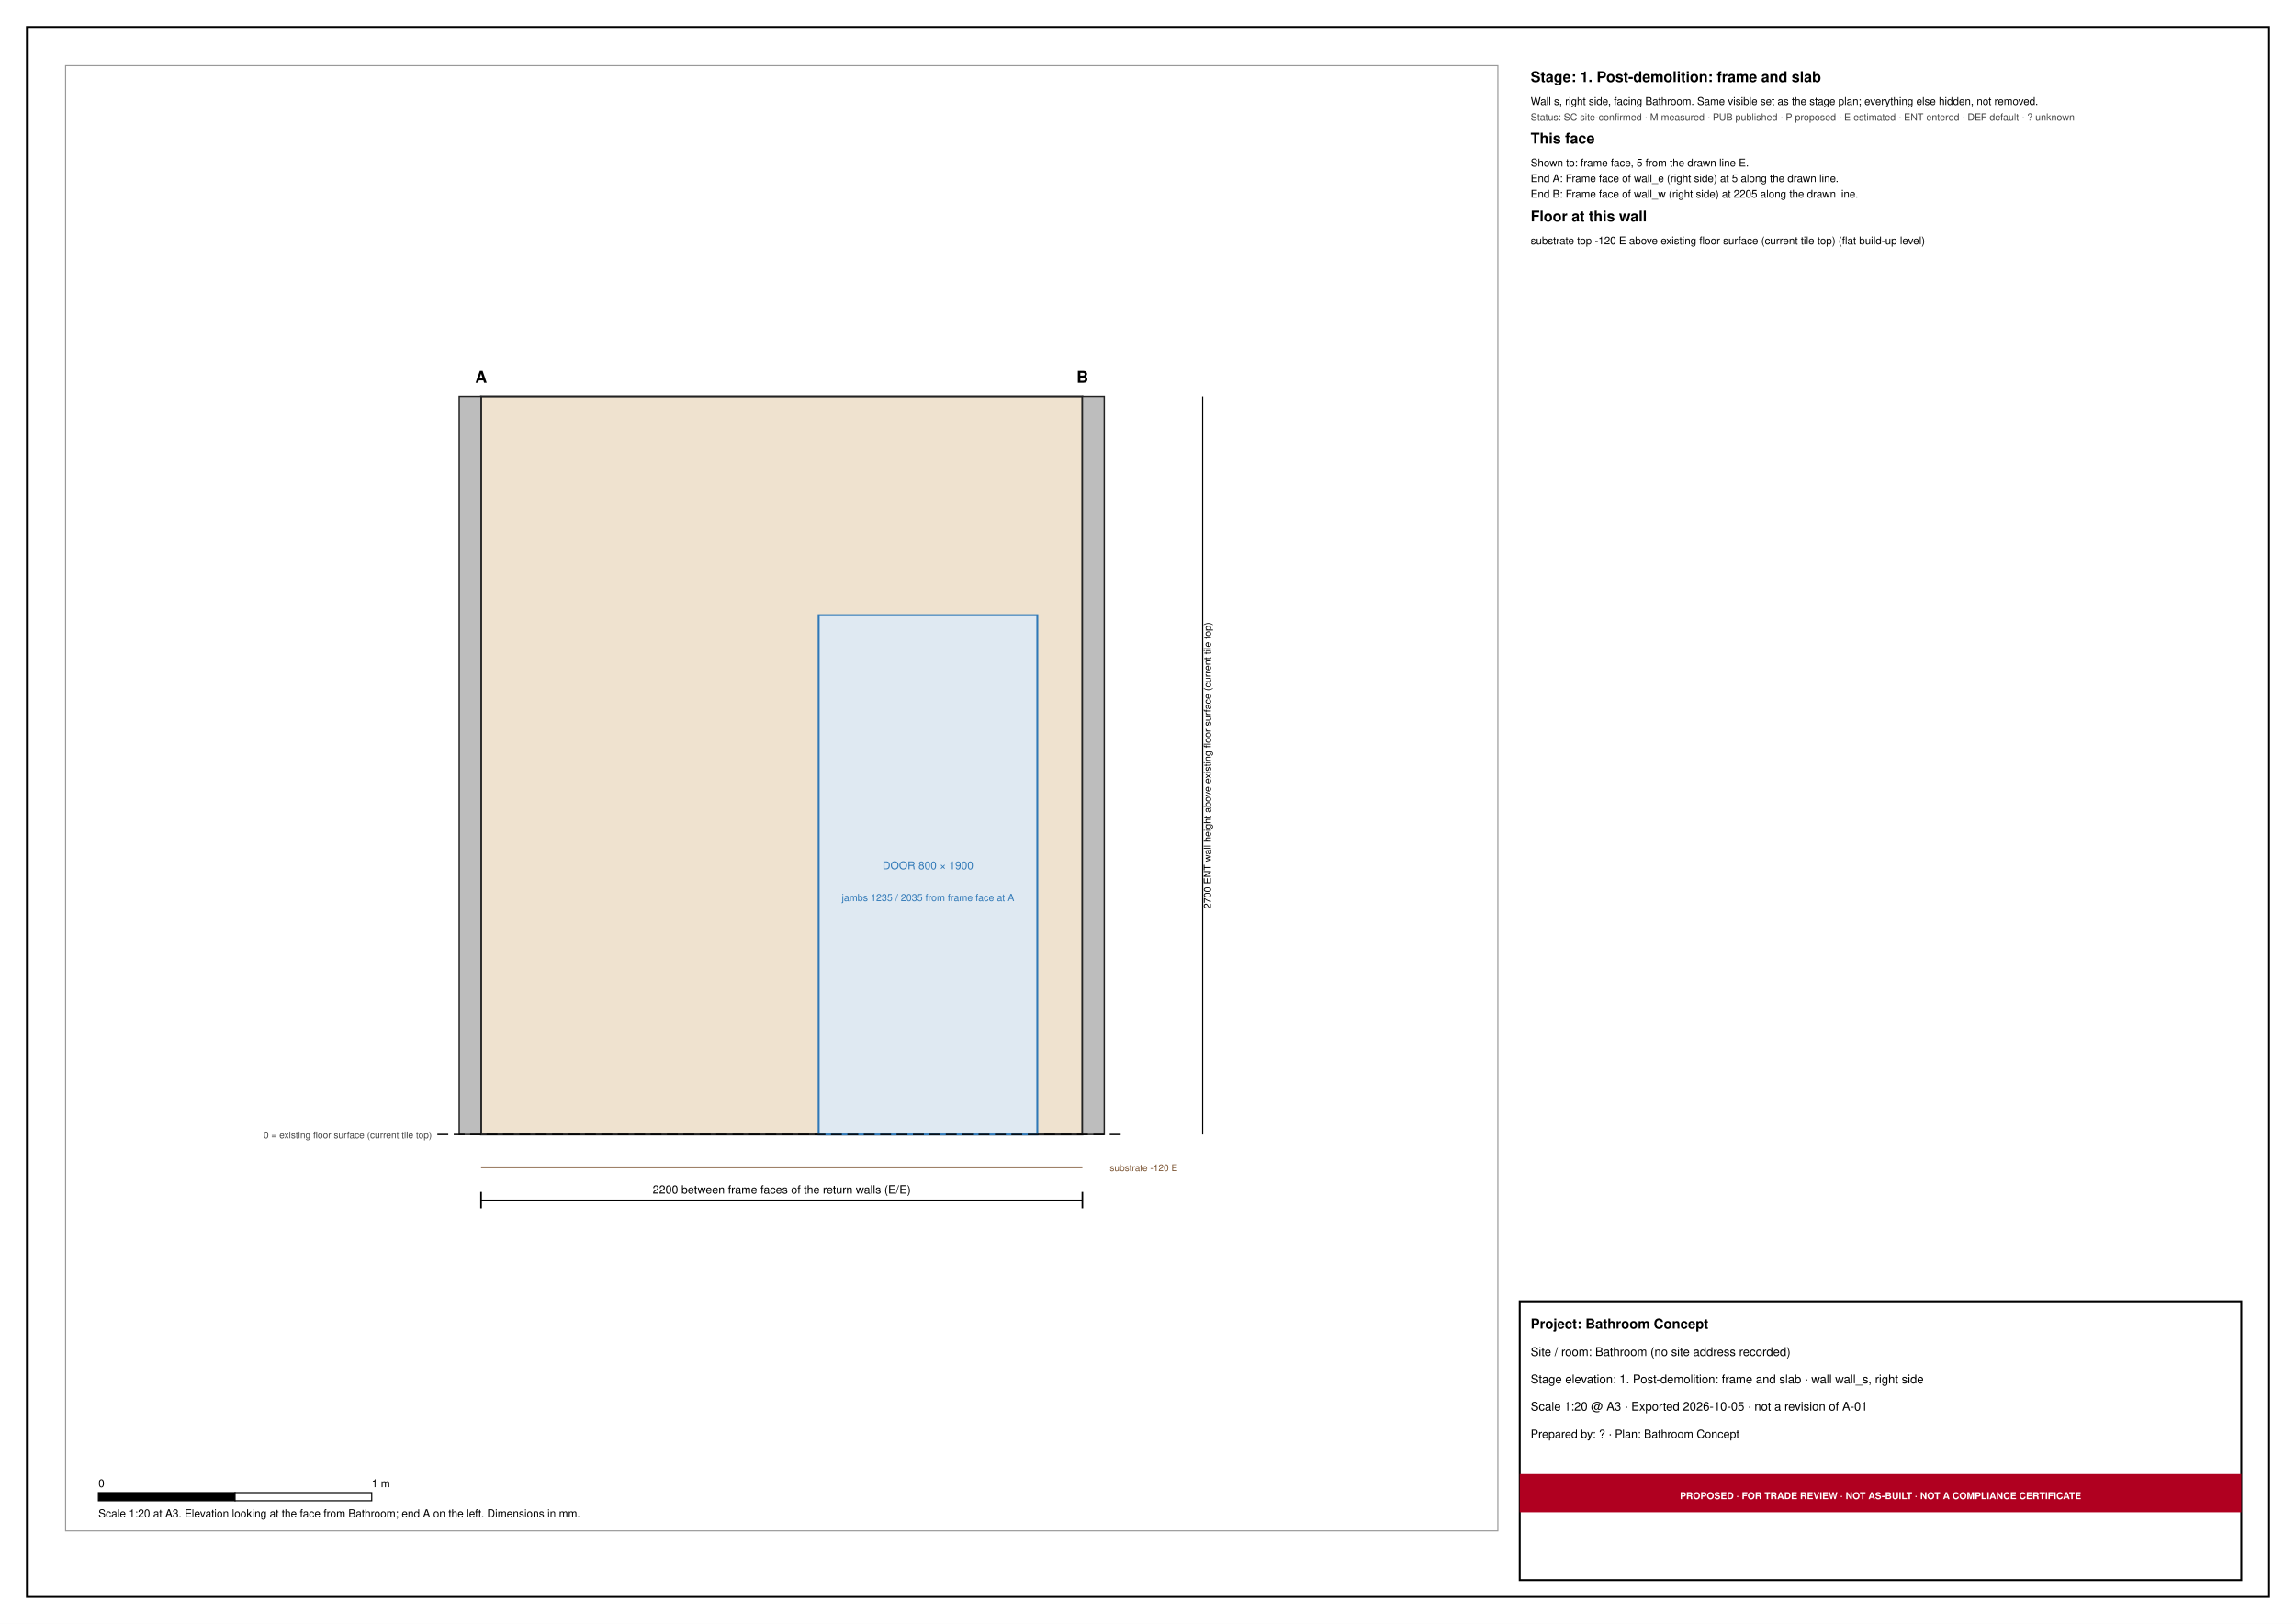
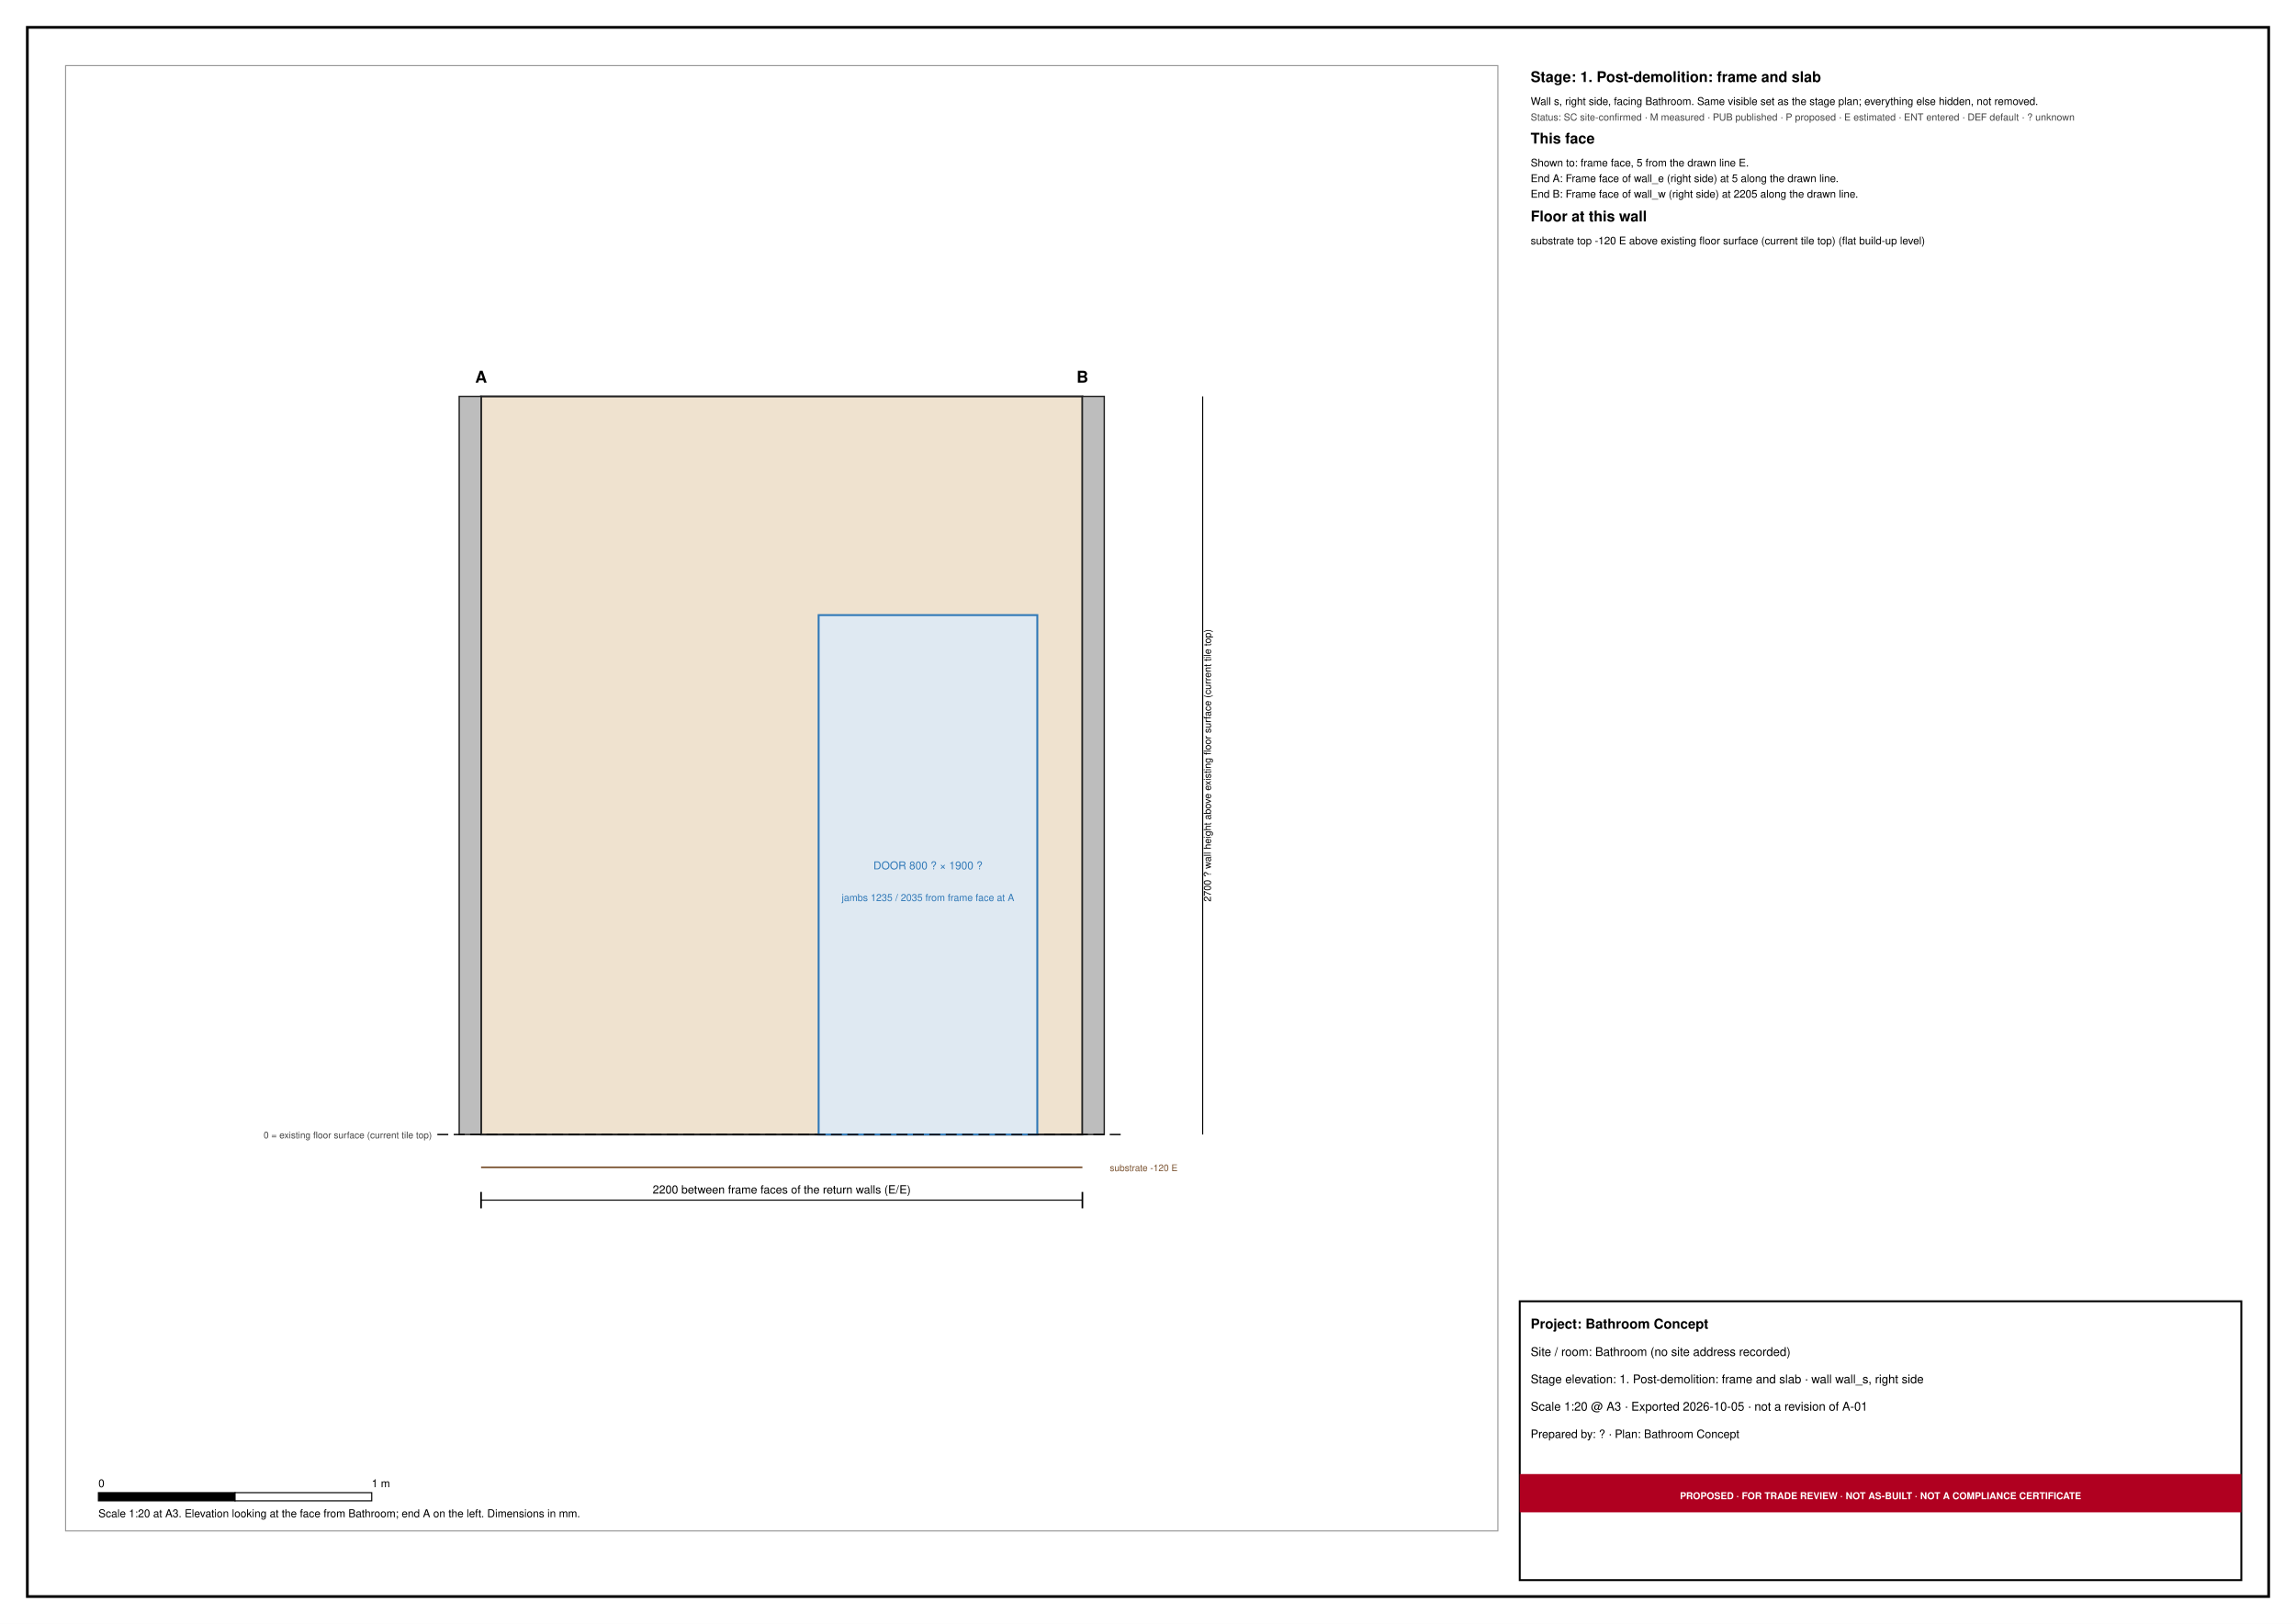
<svg xmlns="http://www.w3.org/2000/svg" width="420mm" height="297mm" viewBox="0 0 420 297" font-family="Helvetica, Arial, sans-serif" data-sheet="stage-elevation" data-wall="wall_s" data-side="right" data-scale="20">
  <rect width="420" height="297" fill="#fff" />
  <rect x="5" y="5" width="410" height="287" fill="none" stroke="#000" stroke-width="0.5" />
  <rect x="12" y="12" width="262" height="268" fill="none" stroke="#999" stroke-width="0.2" />
  <rect x="88" y="72.5" width="110" height="135" fill="#efe2cf" stroke="#222" stroke-width="0.35" data-element="wall:wall_s" />
  <rect x="84" y="72.5" width="4" height="135" fill="#bdbdbd" stroke="#222" stroke-width="0.25" />
  <rect x="198" y="72.5" width="4" height="135" fill="#bdbdbd" stroke="#222" stroke-width="0.25" />
  <text x="88" y="70" font-size="3" font-weight="bold" text-anchor="middle">A</text>
  <text x="198" y="70" font-size="3" font-weight="bold" text-anchor="middle">B</text>
  <rect x="149.75" y="112.5" width="40" height="95" fill="#dfe9f2" stroke="#2f78b7" stroke-width="0.35" data-element="opening:door_s" />
-   <text x="169.75" y="159" font-size="2" text-anchor="middle" fill="#2f78b7">DOOR 800 × 1900</text>
+   <text x="169.75" y="159" font-size="2" text-anchor="middle" fill="#2f78b7">DOOR 800 ? × 1900 ?</text>
  <text x="169.75" y="164.8" font-size="1.8" text-anchor="middle" fill="#2f78b7">jambs 1235 / 2035 from frame face at A</text>
  <line x1="88" y1="213.5" x2="198" y2="213.5" stroke="#7a5230" stroke-width="0.3" data-element="room:bathroom:substrate" />
  <text x="203" y="214.2" font-size="1.7" fill="#7a5230">substrate -120 E</text>
  <line x1="80" y1="207.5" x2="206" y2="207.5" stroke="#000" stroke-width="0.25" stroke-dasharray="2 1" />
  <text x="79" y="208.2" font-size="1.7" text-anchor="end" fill="#444">0 = existing floor surface (current tile top)</text>
  <line x1="88" y1="219.5" x2="198" y2="219.5" stroke="#000" stroke-width="0.2" />
  <line x1="88" y1="218" x2="88" y2="221" stroke="#000" stroke-width="0.3" />
  <line x1="198" y1="218" x2="198" y2="221" stroke="#000" stroke-width="0.3" />
  <text x="143" y="218.3" font-size="2.1" text-anchor="middle" data-dim="run">2200 between frame faces of the return walls (E/E)</text>
  <line x1="220" y1="207.5" x2="220" y2="72.5" stroke="#000" stroke-width="0.2" />
-   <text x="221.5" y="140" font-size="1.8" transform="rotate(-90 221.5 140)" text-anchor="middle">2700 ENT wall height above existing floor surface (current tile top)</text>
+   <text x="221.5" y="140" font-size="1.8" transform="rotate(-90 221.5 140)" text-anchor="middle">2700 ? wall height above existing floor surface (current tile top)</text>
  <rect x="18" y="273" width="25" height="1.5" fill="#000" stroke="#000" stroke-width="0.2" />
  <rect x="43" y="273" width="25" height="1.5" fill="#fff" stroke="#000" stroke-width="0.2" />
  <text x="18" y="272" font-size="2">0</text>
  <text x="68" y="272" font-size="2">1 m</text>
  <text x="18" y="277.5" font-size="2">Scale 1:20 at A3. Elevation looking at the face from Bathroom; end A on the left. Dimensions in mm.</text>
  <text x="280" y="15" font-size="2.7" font-weight="bold">Stage: 1. Post-demolition: frame and slab</text>
  <text x="280" y="19.2" font-size="1.95">Wall s, right side, facing Bathroom. Same visible set as the stage plan; everything else hidden, not removed.</text>
  <text x="280" y="22.05" font-size="1.8" fill="#444">Status: SC site-confirmed · M measured · PUB published · P proposed · E estimated · ENT entered · DEF default · ? unknown</text>
  <text x="280" y="26.25" font-size="2.7" font-weight="bold">This face</text>
  <text x="280" y="30.45" font-size="1.95">Shown to: frame face, 5 from the drawn line E.</text>
  <text x="280" y="33.3" font-size="1.95">End A: Frame face of wall_e (right side) at 5 along the drawn line.</text>
  <text x="280" y="36.15" font-size="1.95">End B: Frame face of wall_w (right side) at 2205 along the drawn line.</text>
  <text x="280" y="40.5" font-size="2.7" font-weight="bold">Floor at this wall</text>
  <text x="280" y="44.7" font-size="1.95">substrate top -120 E above existing floor surface (current tile top) (flat build-up level)</text>
  <rect x="278" y="238" width="132" height="51" fill="none" stroke="#000" stroke-width="0.35" />
  <text x="280" y="243" font-size="2.5" font-weight="bold">Project: Bathroom Concept</text>
  <text x="280" y="248" font-size="2.2">Site / room: Bathroom (no site address recorded)</text>
  <text x="280" y="253" font-size="2.2">Stage elevation: 1. Post-demolition: frame and slab · wall wall_s, right side</text>
  <text x="280" y="258" font-size="2.2">Scale 1:20 @ A3 · Exported 2026-10-05 · not a revision of A-01</text>
  <text x="280" y="263" font-size="2.1">Prepared by: ? · Plan: Bathroom Concept</text>
  <text x="280" y="268" font-size="2" />
  <rect x="278" y="269.6" width="132" height="7" fill="#b00020" />
  <text x="344" y="274.2" font-size="1.75" text-anchor="middle" fill="#fff" font-weight="bold">PROPOSED · FOR TRADE REVIEW · NOT AS-BUILT · NOT A COMPLIANCE CERTIFICATE</text>
</svg>
